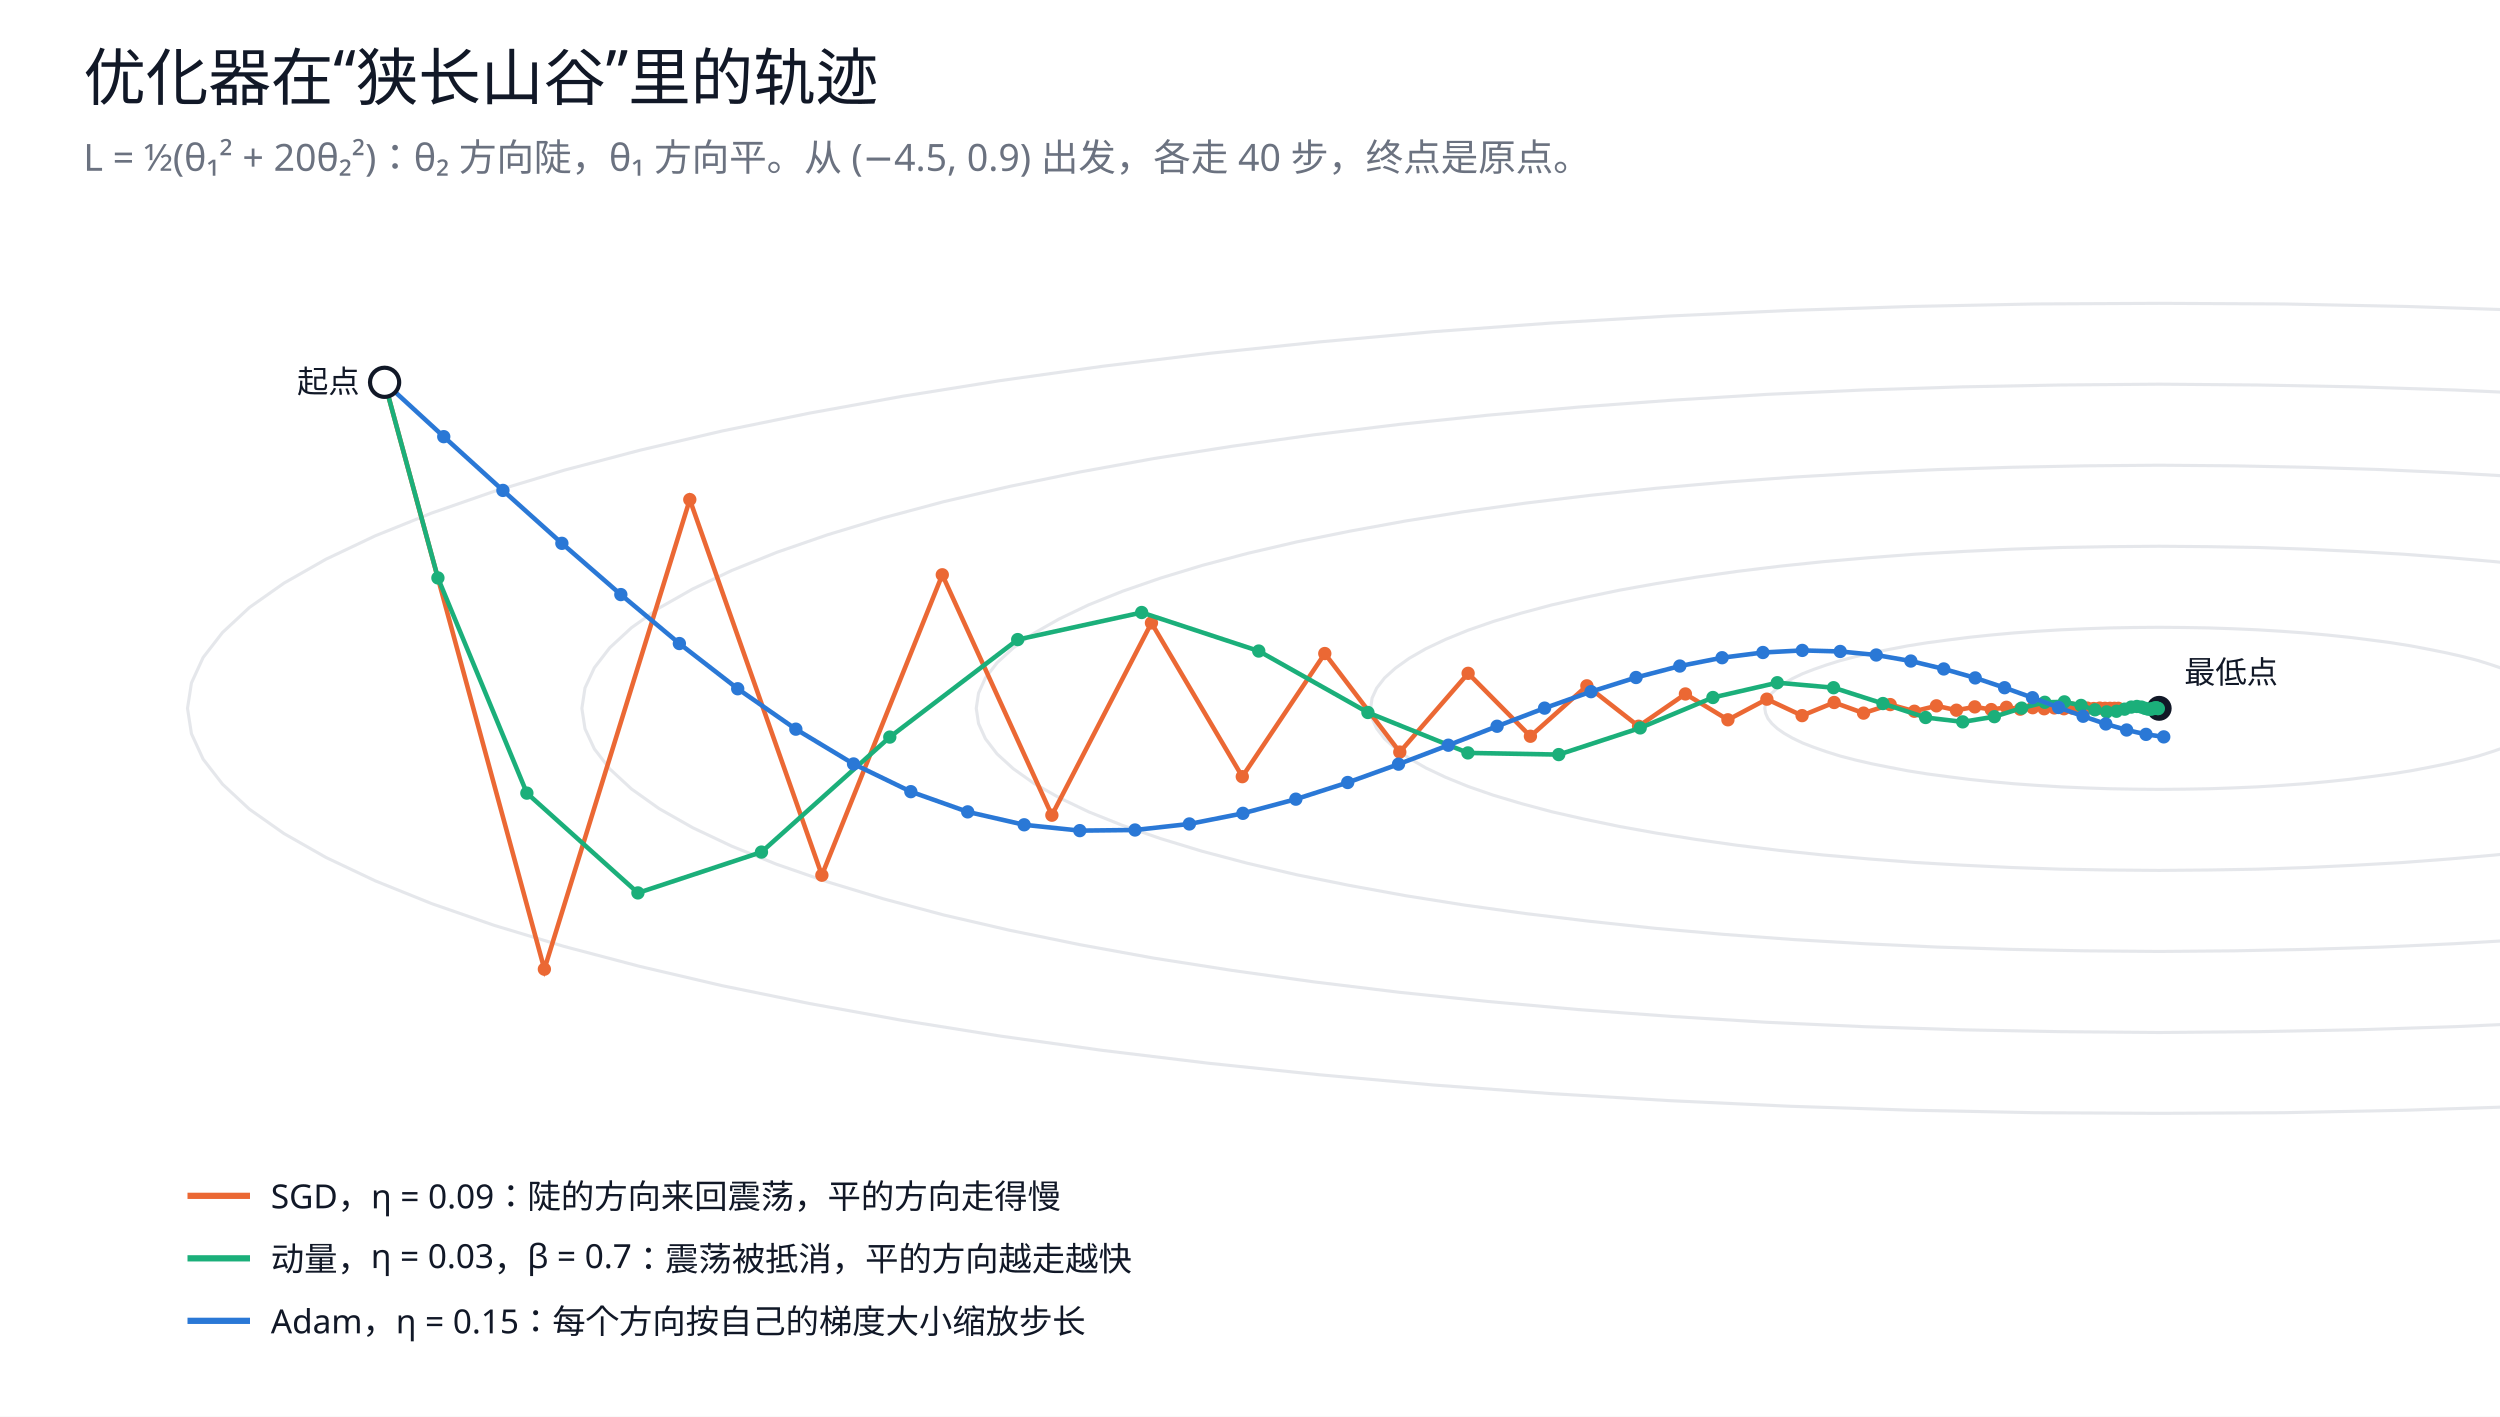
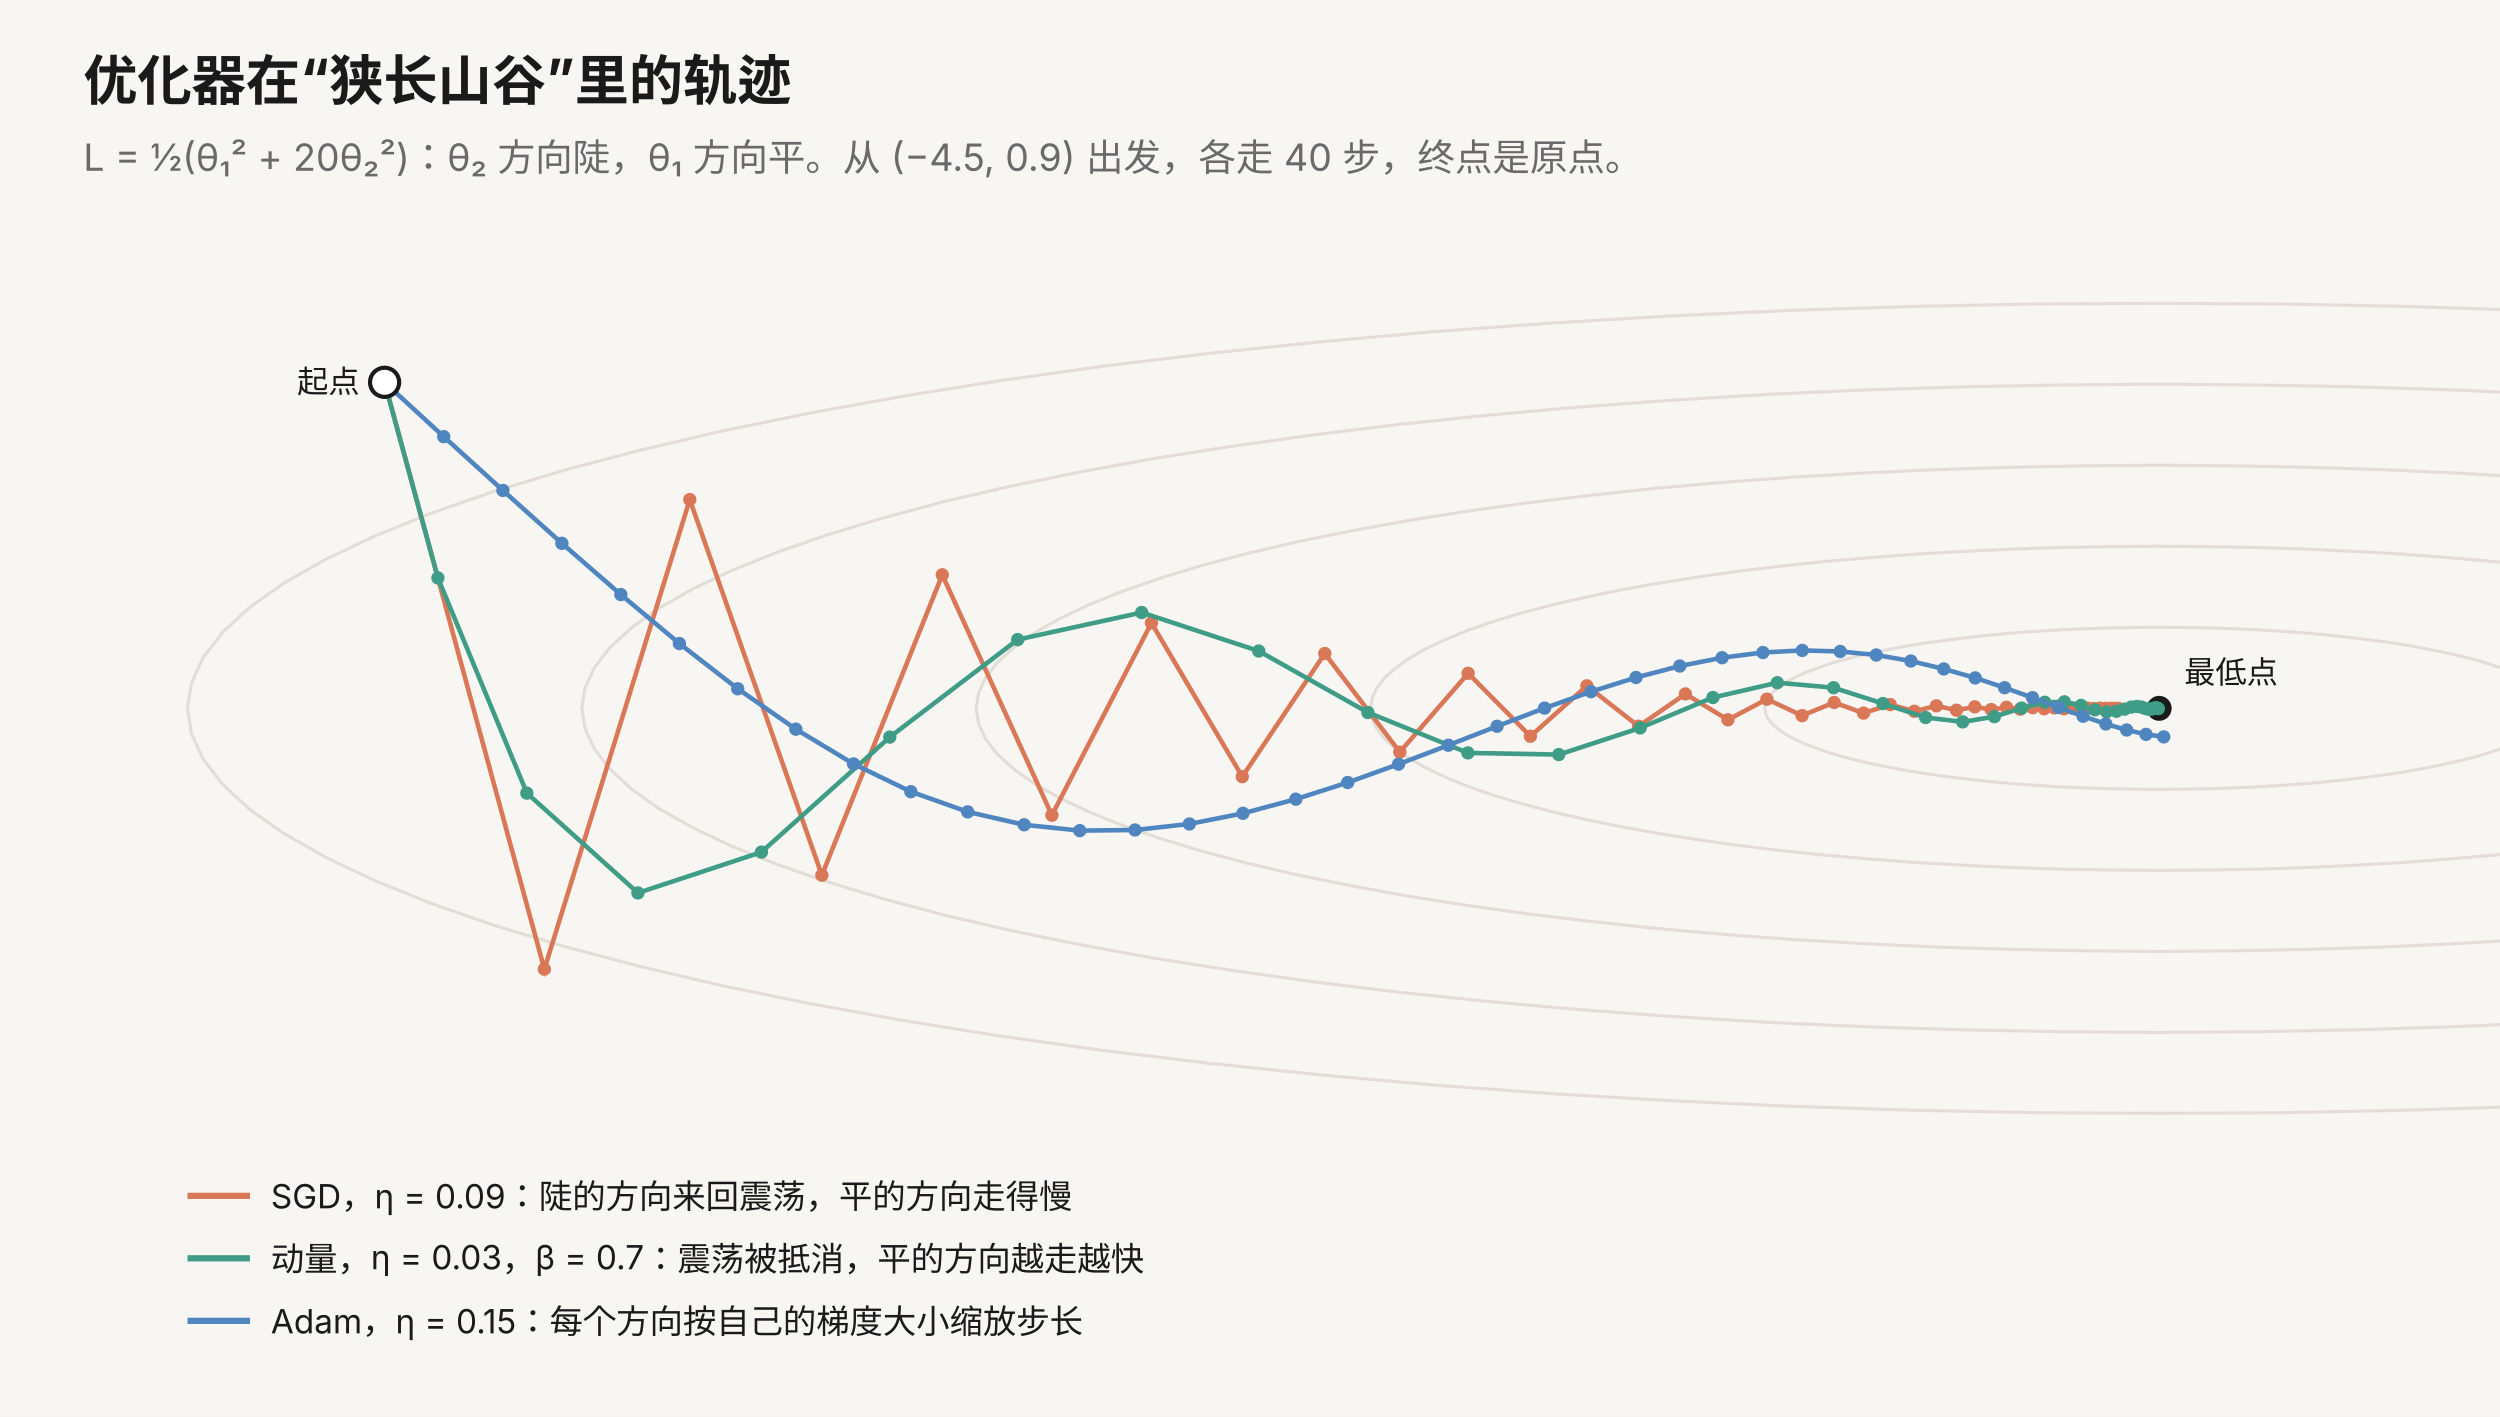
<svg xmlns="http://www.w3.org/2000/svg" width="1200" height="680" viewBox="0 0 1200 680">
-   <style>text{font-family:'Microsoft YaHei','SimHei',sans-serif}</style>
+   <style>text{font-family:-apple-system,'Segoe UI','PingFang SC','Microsoft YaHei','SimHei',sans-serif}</style>
  <defs>
    <marker id="arrow" markerWidth="10" markerHeight="8" refX="9" refY="4" orient="auto">
-       <path d="M0 0L10 4L0 8Z" fill="#2563eb" />
+       <path d="M0 0L10 4L0 8Z" fill="#4f86c0" />
    </marker>
    <marker id="arrow-o" markerWidth="10" markerHeight="8" refX="9" refY="4" orient="auto">
-       <path d="M0 0L10 4L0 8Z" fill="#ea580c" />
+       <path d="M0 0L10 4L0 8Z" fill="#d97757" />
    </marker>
+     <marker id="arrow-clay" markerWidth="10" markerHeight="8" refX="9" refY="4" orient="auto">
+       <path d="M0 0L10 4L0 8Z" fill="#d97757" />
+     </marker>
+     <filter id="soft">
+       <feDropShadow dx="0" dy="2" stdDeviation="5" flood-color="#000" flood-opacity="0.06" />
+     </filter>
  </defs>
-   <rect width="1200" height="680" fill="#ffffff" />
-   <text x="40.0" y="48.0" font-size="30" fill="#111827" text-anchor="start">优化器在“狭长山谷”里的轨迹</text>
-   <text x="40.0" y="82.0" font-size="18" fill="#6b7280" text-anchor="start">L = ½(θ₁² + 20θ₂²)：θ₂ 方向陡，θ₁ 方向平。从 (−4.5, 0.9) 出发，各走 40 步，终点是原点。</text>
-   <polyline points="1225.7,340.0 1225.3,337.6 1224.2,335.1 1222.4,332.7 1219.8,330.3 1216.4,328.0 1212.4,325.7 1207.7,323.4 1202.3,321.3 1196.2,319.2 1189.6,317.1 1182.3,315.2 1174.4,313.4 1166.0,311.7 1157.1,310.0 1147.7,308.5 1137.9,307.2 1127.6,305.9 1117.0,304.8 1106.1,303.8 1094.9,303.0 1083.5,302.3 1071.9,301.8 1060.2,301.4 1048.3,301.2 1036.4,301.1 1024.5,301.2 1012.7,301.4 1001.0,301.8 989.4,302.3 977.9,303.0 966.7,303.8 955.8,304.8 945.2,305.9 935.0,307.2 925.2,308.5 915.8,310.0 906.9,311.7 898.4,313.4 890.6,315.2 883.3,317.1 876.6,319.2 870.6,321.3 865.2,323.4 860.4,325.7 856.4,328.0 853.1,330.3 850.5,332.7 848.6,335.1 847.5,337.6 847.1,340.0 847.5,342.4 848.6,344.9 850.5,347.3 853.1,349.7 856.4,352.0 860.4,354.3 865.2,356.6 870.6,358.7 876.6,360.8 883.3,362.9 890.6,364.8 898.4,366.6 906.9,368.3 915.8,370.0 925.2,371.5 935.0,372.8 945.2,374.1 955.8,375.2 966.7,376.2 977.9,377.0 989.4,377.7 1001.0,378.2 1012.7,378.6 1024.5,378.8 1036.4,378.9 1048.3,378.8 1060.2,378.6 1071.9,378.2 1083.5,377.7 1094.9,377.0 1106.1,376.2 1117.0,375.2 1127.6,374.1 1137.9,372.8 1147.7,371.5 1157.1,370.0 1166.0,368.3 1174.4,366.6 1182.3,364.8 1189.6,362.9 1196.2,360.8 1202.3,358.7 1207.7,356.6 1212.4,354.3 1216.4,352.0 1219.8,349.7 1222.4,347.3 1224.2,344.9 1225.3,342.4 1225.7,340.0" fill="none" stroke="#e5e7eb" stroke-width="1.5" />
-   <polyline points="1415.0,340.0 1414.3,335.1 1412.0,330.3 1408.3,325.4 1403.1,320.7 1396.5,316.0 1388.4,311.4 1379.0,306.9 1368.2,302.5 1356.1,298.3 1342.7,294.3 1328.1,290.4 1312.4,286.8 1295.6,283.3 1277.7,280.1 1258.9,277.1 1239.3,274.3 1218.8,271.8 1197.6,269.6 1175.8,267.7 1153.4,266.0 1130.6,264.7 1107.4,263.6 1083.9,262.8 1060.2,262.4 1036.4,262.2 1012.7,262.4 989.0,262.8 965.5,263.6 942.3,264.7 919.4,266.0 897.1,267.7 875.2,269.6 854.1,271.8 833.6,274.3 813.9,277.1 795.1,280.1 777.3,283.3 760.5,286.8 744.7,290.4 730.2,294.3 716.8,298.3 704.7,302.5 693.9,306.9 684.4,311.4 676.4,316.0 669.8,320.7 664.6,325.4 660.8,330.3 658.6,335.1 657.9,340.0 658.6,344.9 660.8,349.7 664.6,354.6 669.8,359.3 676.4,364.0 684.4,368.6 693.9,373.1 704.7,377.5 716.8,381.7 730.2,385.7 744.7,389.6 760.5,393.2 777.3,396.7 795.1,399.9 813.9,402.9 833.6,405.7 854.1,408.2 875.2,410.4 897.1,412.3 919.4,414.0 942.3,415.3 965.5,416.4 989.0,417.2 1012.7,417.6 1036.4,417.8 1060.2,417.6 1083.9,417.2 1107.4,416.4 1130.6,415.3 1153.4,414.0 1175.8,412.3 1197.6,410.4 1218.8,408.2 1239.3,405.7 1258.9,402.9 1277.7,399.9 1295.6,396.7 1312.4,393.2 1328.1,389.6 1342.7,385.7 1356.1,381.7 1368.2,377.5 1379.0,373.1 1388.4,368.6 1396.5,364.0 1403.1,359.3 1408.3,354.6 1412.0,349.7 1414.3,344.9 1415.0,340.0" fill="none" stroke="#e5e7eb" stroke-width="1.5" />
-   <polyline points="1604.3,340.0 1603.2,332.7 1599.8,325.4 1594.2,318.1 1586.4,311.0 1576.5,303.9 1564.4,297.1 1550.2,290.3 1534.0,283.8 1515.9,277.5 1495.8,271.4 1474.0,265.6 1450.4,260.1 1425.2,255.0 1398.4,250.1 1370.2,245.6 1340.7,241.5 1310.0,237.8 1278.2,234.4 1245.5,231.5 1211.9,229.0 1177.6,227.0 1142.8,225.4 1107.6,224.3 1072.1,223.6 1036.4,223.3 1000.8,223.6 965.3,224.3 930.0,225.4 895.2,227.0 861.0,229.0 827.4,231.5 794.6,234.4 762.9,237.8 732.2,241.5 702.7,245.6 674.5,250.1 647.7,255.0 622.5,260.1 598.9,265.6 577.0,271.4 557.0,277.5 538.8,283.8 522.6,290.3 508.4,297.1 496.4,303.9 486.4,311.0 478.6,318.1 473.0,325.4 469.7,332.7 468.6,340.0 469.7,347.3 473.0,354.6 478.6,361.9 486.4,369.0 496.4,376.1 508.4,382.9 522.6,389.7 538.8,396.2 557.0,402.5 577.0,408.6 598.9,414.4 622.5,419.9 647.7,425.0 674.5,429.9 702.7,434.4 732.2,438.5 762.9,442.2 794.6,445.6 827.4,448.5 861.0,451.0 895.2,453.0 930.0,454.6 965.3,455.7 1000.8,456.4 1036.4,456.7 1072.1,456.4 1107.6,455.7 1142.8,454.6 1177.6,453.0 1211.9,451.0 1245.5,448.5 1278.2,445.6 1310.0,442.2 1340.7,438.5 1370.2,434.4 1398.4,429.9 1425.2,425.0 1450.4,419.9 1474.0,414.4 1495.8,408.6 1515.9,402.5 1534.0,396.2 1550.2,389.7 1564.4,382.9 1576.5,376.1 1586.4,369.0 1594.2,361.9 1599.8,354.6 1603.2,347.3 1604.3,340.0" fill="none" stroke="#e5e7eb" stroke-width="1.5" />
-   <polyline points="1793.6,340.0 1792.1,330.2 1787.6,320.5 1780.2,310.9 1769.8,301.3 1756.5,291.9 1740.4,282.7 1721.5,273.8 1699.9,265.1 1675.7,256.7 1649.0,248.6 1619.8,240.8 1588.4,233.5 1554.7,226.6 1519.0,220.1 1481.5,214.2 1442.1,208.7 1401.2,203.7 1358.8,199.3 1315.2,195.4 1270.4,192.1 1224.7,189.3 1178.3,187.2 1131.3,185.7 1084.0,184.8 1036.4,184.4 988.9,184.8 941.5,185.7 894.6,187.2 848.1,189.3 802.5,192.1 757.7,195.4 714.1,199.3 671.7,203.7 630.7,208.7 591.4,214.2 553.8,220.1 518.1,226.6 484.5,233.5 453.0,240.8 423.9,248.6 397.2,256.7 372.9,265.1 351.3,273.8 332.5,282.7 316.3,291.9 303.1,301.3 292.7,310.9 285.3,320.5 280.8,330.2 279.3,340.0 280.8,349.8 285.3,359.5 292.7,369.1 303.1,378.7 316.3,388.1 332.5,397.3 351.3,406.2 372.9,414.9 397.2,423.3 423.9,431.4 453.0,439.2 484.5,446.5 518.1,453.4 553.8,459.9 591.4,465.8 630.7,471.3 671.7,476.3 714.1,480.7 757.7,484.6 802.5,487.9 848.1,490.7 894.6,492.8 941.5,494.3 988.9,495.2 1036.4,495.6 1084.0,495.2 1131.3,494.3 1178.3,492.8 1224.7,490.7 1270.4,487.9 1315.2,484.6 1358.8,480.7 1401.2,476.3 1442.1,471.3 1481.5,465.8 1519.0,459.9 1554.7,453.4 1588.4,446.5 1619.8,439.2 1649.0,431.4 1675.7,423.3 1699.9,414.9 1721.5,406.2 1740.4,397.3 1756.5,388.1 1769.8,378.7 1780.2,369.1 1787.6,359.5 1792.1,349.8 1793.6,340.0" fill="none" stroke="#e5e7eb" stroke-width="1.5" />
-   <polyline points="1982.9,340.0 1981.0,327.8 1975.4,315.6 1966.1,303.6 1953.1,291.6 1936.5,279.9 1916.4,268.4 1892.8,257.2 1865.8,246.3 1835.5,235.8 1802.1,225.7 1765.7,216.1 1726.3,206.9 1684.3,198.3 1639.7,190.2 1592.7,182.7 1543.6,175.8 1492.4,169.6 1439.4,164.1 1384.8,159.2 1328.9,155.1 1271.8,151.7 1213.8,149.0 1155.0,147.1 1095.9,145.9 1036.4,145.6 977.0,145.9 917.8,147.1 859.1,149.0 801.1,151.7 744.0,155.1 688.0,159.2 633.5,164.1 580.5,169.6 529.3,175.8 480.1,182.7 433.2,190.2 388.6,198.3 346.5,206.9 307.2,216.1 270.8,225.7 237.3,235.8 207.1,246.3 180.1,257.2 156.5,268.4 136.3,279.9 119.7,291.6 106.8,303.6 97.5,315.6 91.9,327.8 90.0,340.0 91.9,352.2 97.5,364.4 106.8,376.4 119.7,388.4 136.3,400.1 156.5,411.6 180.1,422.8 207.1,433.7 237.3,444.2 270.8,454.3 307.2,463.9 346.5,473.1 388.6,481.7 433.2,489.8 480.1,497.3 529.3,504.2 580.5,510.4 633.5,515.9 688.0,520.8 744.0,524.9 801.1,528.3 859.1,531.0 917.8,532.9 977.0,534.1 1036.4,534.4 1095.9,534.1 1155.0,532.9 1213.8,531.0 1271.8,528.3 1328.9,524.9 1384.8,520.8 1439.4,515.9 1492.4,510.4 1543.6,504.2 1592.7,497.3 1639.7,489.8 1684.3,481.7 1726.3,473.1 1765.7,463.9 1802.1,454.3 1835.5,444.2 1865.8,433.7 1892.8,422.8 1916.4,411.6 1936.5,400.1 1953.1,388.4 1966.1,376.4 1975.4,364.4 1981.0,352.2 1982.9,340.0" fill="none" stroke="#e5e7eb" stroke-width="1.5" />
-   <circle cx="1036.4" cy="340.0" r="6" fill="#111827" />
-   <text x="1048.4" y="328.0" font-size="15" fill="#111827" text-anchor="start">最低点</text>
-   <polyline points="184.6,183.5 261.3,465.2 331.1,239.8 394.5,420.1 452.3,275.9 504.9,391.3 552.7,299.0 596.3,372.8 635.9,313.7 671.9,361.0 704.7,323.2 734.6,353.4 761.7,329.2 786.5,348.6 809.0,333.1 829.4,345.5 848.1,335.6 865.0,343.5 880.4,337.2 894.5,342.3 907.3,338.2 918.9,341.4 929.5,338.8 939.1,340.9 947.9,339.3 955.8,340.6 963.1,339.5 969.7,340.4 975.7,339.7 981.2,340.2 986.1,339.8 990.7,340.2 994.8,339.9 998.5,340.1 1001.9,339.9 1005.0,340.1 1007.9,339.9 1010.4,340.0 1012.8,340.0 1014.9,340.0 1016.8,340.0" fill="none" stroke="#eb6834" stroke-width="2.2" />
-   <circle cx="184.6" cy="183.5" r="3.2" fill="#eb6834" />
-   <circle cx="261.3" cy="465.2" r="3.2" fill="#eb6834" />
-   <circle cx="331.1" cy="239.8" r="3.2" fill="#eb6834" />
-   <circle cx="394.5" cy="420.1" r="3.2" fill="#eb6834" />
-   <circle cx="452.3" cy="275.9" r="3.2" fill="#eb6834" />
-   <circle cx="504.9" cy="391.3" r="3.2" fill="#eb6834" />
-   <circle cx="552.7" cy="299.0" r="3.2" fill="#eb6834" />
-   <circle cx="596.3" cy="372.8" r="3.2" fill="#eb6834" />
-   <circle cx="635.9" cy="313.7" r="3.2" fill="#eb6834" />
-   <circle cx="671.9" cy="361.0" r="3.2" fill="#eb6834" />
-   <circle cx="704.7" cy="323.2" r="3.2" fill="#eb6834" />
-   <circle cx="734.6" cy="353.4" r="3.2" fill="#eb6834" />
-   <circle cx="761.7" cy="329.2" r="3.2" fill="#eb6834" />
-   <circle cx="786.5" cy="348.6" r="3.2" fill="#eb6834" />
-   <circle cx="809.0" cy="333.1" r="3.2" fill="#eb6834" />
-   <circle cx="829.4" cy="345.5" r="3.2" fill="#eb6834" />
-   <circle cx="848.1" cy="335.6" r="3.2" fill="#eb6834" />
-   <circle cx="865.0" cy="343.5" r="3.2" fill="#eb6834" />
-   <circle cx="880.4" cy="337.2" r="3.2" fill="#eb6834" />
-   <circle cx="894.5" cy="342.3" r="3.2" fill="#eb6834" />
-   <circle cx="907.3" cy="338.2" r="3.2" fill="#eb6834" />
-   <circle cx="918.9" cy="341.4" r="3.2" fill="#eb6834" />
-   <circle cx="929.5" cy="338.8" r="3.2" fill="#eb6834" />
-   <circle cx="939.1" cy="340.9" r="3.2" fill="#eb6834" />
-   <circle cx="947.9" cy="339.3" r="3.2" fill="#eb6834" />
-   <circle cx="955.8" cy="340.6" r="3.2" fill="#eb6834" />
-   <circle cx="963.1" cy="339.5" r="3.2" fill="#eb6834" />
-   <circle cx="969.7" cy="340.4" r="3.2" fill="#eb6834" />
-   <circle cx="975.7" cy="339.7" r="3.2" fill="#eb6834" />
-   <circle cx="981.2" cy="340.2" r="3.2" fill="#eb6834" />
-   <circle cx="986.1" cy="339.8" r="3.2" fill="#eb6834" />
-   <circle cx="990.7" cy="340.2" r="3.2" fill="#eb6834" />
-   <circle cx="994.8" cy="339.9" r="3.2" fill="#eb6834" />
-   <circle cx="998.5" cy="340.1" r="3.2" fill="#eb6834" />
-   <circle cx="1001.9" cy="339.9" r="3.2" fill="#eb6834" />
-   <circle cx="1005.0" cy="340.1" r="3.2" fill="#eb6834" />
-   <circle cx="1007.9" cy="339.9" r="3.2" fill="#eb6834" />
-   <circle cx="1010.4" cy="340.0" r="3.2" fill="#eb6834" />
-   <circle cx="1012.8" cy="340.0" r="3.2" fill="#eb6834" />
-   <circle cx="1014.9" cy="340.0" r="3.2" fill="#eb6834" />
-   <circle cx="1016.8" cy="340.0" r="3.2" fill="#eb6834" />
-   <polyline points="184.6,183.5 210.2,277.4 252.9,380.7 306.2,428.6 365.5,409.0 427.1,353.8 488.5,307.0 548.0,294.0 604.2,312.5 656.6,342.0 704.6,361.4 748.2,362.2 787.3,349.4 822.2,334.8 853.1,327.7 880.1,330.1 903.8,337.7 924.3,344.4 942.1,346.5 957.3,344.0 970.4,339.9 981.5,337.1 990.9,336.9 998.9,338.6 1005.6,340.7 1011.2,341.7 1015.9,341.4 1019.8,340.4 1023.0,339.4 1025.7,339.1 1027.9,339.4 1029.6,340.0 1031.1,340.4 1032.3,340.4 1033.2,340.2 1034.0,339.9 1034.6,339.8 1035.1,339.8 1035.4,339.9 1035.7,340.1 1036.0,340.1" fill="none" stroke="#1baf7a" stroke-width="2.2" />
-   <circle cx="184.6" cy="183.5" r="3.2" fill="#1baf7a" />
-   <circle cx="210.2" cy="277.4" r="3.2" fill="#1baf7a" />
-   <circle cx="252.9" cy="380.7" r="3.2" fill="#1baf7a" />
-   <circle cx="306.2" cy="428.6" r="3.2" fill="#1baf7a" />
-   <circle cx="365.5" cy="409.0" r="3.2" fill="#1baf7a" />
-   <circle cx="427.1" cy="353.8" r="3.2" fill="#1baf7a" />
-   <circle cx="488.5" cy="307.0" r="3.2" fill="#1baf7a" />
-   <circle cx="548.0" cy="294.0" r="3.2" fill="#1baf7a" />
-   <circle cx="604.2" cy="312.5" r="3.2" fill="#1baf7a" />
-   <circle cx="656.6" cy="342.0" r="3.2" fill="#1baf7a" />
-   <circle cx="704.6" cy="361.4" r="3.2" fill="#1baf7a" />
-   <circle cx="748.2" cy="362.2" r="3.2" fill="#1baf7a" />
-   <circle cx="787.3" cy="349.4" r="3.2" fill="#1baf7a" />
-   <circle cx="822.2" cy="334.8" r="3.2" fill="#1baf7a" />
-   <circle cx="853.1" cy="327.7" r="3.2" fill="#1baf7a" />
-   <circle cx="880.1" cy="330.1" r="3.2" fill="#1baf7a" />
-   <circle cx="903.8" cy="337.7" r="3.2" fill="#1baf7a" />
-   <circle cx="924.3" cy="344.4" r="3.2" fill="#1baf7a" />
-   <circle cx="942.1" cy="346.5" r="3.2" fill="#1baf7a" />
-   <circle cx="957.3" cy="344.0" r="3.2" fill="#1baf7a" />
-   <circle cx="970.4" cy="339.9" r="3.2" fill="#1baf7a" />
-   <circle cx="981.5" cy="337.1" r="3.2" fill="#1baf7a" />
-   <circle cx="990.9" cy="336.9" r="3.2" fill="#1baf7a" />
-   <circle cx="998.9" cy="338.6" r="3.2" fill="#1baf7a" />
-   <circle cx="1005.6" cy="340.7" r="3.2" fill="#1baf7a" />
-   <circle cx="1011.2" cy="341.7" r="3.2" fill="#1baf7a" />
-   <circle cx="1015.9" cy="341.4" r="3.2" fill="#1baf7a" />
-   <circle cx="1019.8" cy="340.4" r="3.2" fill="#1baf7a" />
-   <circle cx="1023.0" cy="339.4" r="3.2" fill="#1baf7a" />
-   <circle cx="1025.7" cy="339.1" r="3.2" fill="#1baf7a" />
-   <circle cx="1027.9" cy="339.4" r="3.2" fill="#1baf7a" />
-   <circle cx="1029.6" cy="340.0" r="3.2" fill="#1baf7a" />
-   <circle cx="1031.1" cy="340.4" r="3.2" fill="#1baf7a" />
-   <circle cx="1032.3" cy="340.4" r="3.2" fill="#1baf7a" />
-   <circle cx="1033.2" cy="340.2" r="3.2" fill="#1baf7a" />
-   <circle cx="1034.0" cy="339.9" r="3.2" fill="#1baf7a" />
-   <circle cx="1034.6" cy="339.8" r="3.2" fill="#1baf7a" />
-   <circle cx="1035.1" cy="339.8" r="3.2" fill="#1baf7a" />
-   <circle cx="1035.4" cy="339.9" r="3.2" fill="#1baf7a" />
-   <circle cx="1035.7" cy="340.1" r="3.2" fill="#1baf7a" />
-   <circle cx="1036.0" cy="340.1" r="3.2" fill="#1baf7a" />
-   <polyline points="184.6,183.5 213.0,209.6 241.4,235.4 269.7,260.8 298.0,285.4 326.1,308.9 354.1,330.6 382.0,350.0 409.7,366.7 437.2,380.0 464.5,389.7 491.6,395.9 518.3,398.7 544.8,398.4 570.9,395.5 596.6,390.4 622.0,383.6 646.9,375.6 671.3,366.8 695.2,357.7 718.6,348.6 741.4,339.9 763.7,332.0 785.3,325.2 806.3,319.7 826.6,315.7 846.2,313.2 865.1,312.2 883.3,312.7 900.6,314.4 917.2,317.3 933.0,321.1 948.1,325.4 962.2,330.1 975.6,334.9 988.1,339.6 999.9,343.8 1010.8,347.5 1020.8,350.4 1030.1,352.5 1038.6,353.7" fill="none" stroke="#2a78d6" stroke-width="2.2" />
-   <circle cx="184.6" cy="183.5" r="3.2" fill="#2a78d6" />
-   <circle cx="213.0" cy="209.6" r="3.2" fill="#2a78d6" />
-   <circle cx="241.4" cy="235.4" r="3.2" fill="#2a78d6" />
-   <circle cx="269.7" cy="260.8" r="3.2" fill="#2a78d6" />
-   <circle cx="298.0" cy="285.4" r="3.2" fill="#2a78d6" />
-   <circle cx="326.1" cy="308.9" r="3.2" fill="#2a78d6" />
-   <circle cx="354.1" cy="330.6" r="3.2" fill="#2a78d6" />
-   <circle cx="382.0" cy="350.0" r="3.2" fill="#2a78d6" />
-   <circle cx="409.7" cy="366.7" r="3.2" fill="#2a78d6" />
-   <circle cx="437.2" cy="380.0" r="3.2" fill="#2a78d6" />
-   <circle cx="464.5" cy="389.7" r="3.2" fill="#2a78d6" />
-   <circle cx="491.6" cy="395.9" r="3.2" fill="#2a78d6" />
-   <circle cx="518.3" cy="398.7" r="3.2" fill="#2a78d6" />
-   <circle cx="544.8" cy="398.4" r="3.2" fill="#2a78d6" />
-   <circle cx="570.9" cy="395.5" r="3.2" fill="#2a78d6" />
-   <circle cx="596.6" cy="390.4" r="3.2" fill="#2a78d6" />
-   <circle cx="622.0" cy="383.6" r="3.2" fill="#2a78d6" />
-   <circle cx="646.9" cy="375.6" r="3.2" fill="#2a78d6" />
-   <circle cx="671.3" cy="366.8" r="3.2" fill="#2a78d6" />
-   <circle cx="695.2" cy="357.7" r="3.2" fill="#2a78d6" />
-   <circle cx="718.6" cy="348.6" r="3.2" fill="#2a78d6" />
-   <circle cx="741.4" cy="339.9" r="3.2" fill="#2a78d6" />
-   <circle cx="763.7" cy="332.0" r="3.2" fill="#2a78d6" />
-   <circle cx="785.3" cy="325.2" r="3.2" fill="#2a78d6" />
-   <circle cx="806.3" cy="319.7" r="3.2" fill="#2a78d6" />
-   <circle cx="826.6" cy="315.7" r="3.2" fill="#2a78d6" />
-   <circle cx="846.2" cy="313.2" r="3.2" fill="#2a78d6" />
-   <circle cx="865.1" cy="312.2" r="3.2" fill="#2a78d6" />
-   <circle cx="883.3" cy="312.7" r="3.2" fill="#2a78d6" />
-   <circle cx="900.6" cy="314.4" r="3.2" fill="#2a78d6" />
-   <circle cx="917.2" cy="317.3" r="3.2" fill="#2a78d6" />
-   <circle cx="933.0" cy="321.1" r="3.2" fill="#2a78d6" />
-   <circle cx="948.1" cy="325.4" r="3.2" fill="#2a78d6" />
-   <circle cx="962.2" cy="330.1" r="3.2" fill="#2a78d6" />
-   <circle cx="975.6" cy="334.9" r="3.2" fill="#2a78d6" />
-   <circle cx="988.1" cy="339.6" r="3.2" fill="#2a78d6" />
-   <circle cx="999.9" cy="343.8" r="3.2" fill="#2a78d6" />
-   <circle cx="1010.8" cy="347.5" r="3.2" fill="#2a78d6" />
-   <circle cx="1020.8" cy="350.4" r="3.2" fill="#2a78d6" />
-   <circle cx="1030.1" cy="352.5" r="3.2" fill="#2a78d6" />
-   <circle cx="1038.6" cy="353.7" r="3.2" fill="#2a78d6" />
-   <circle cx="184.6" cy="183.5" r="7" fill="#ffffff" stroke="#111827" stroke-width="2" />
-   <text x="172.6" y="188.5" font-size="15" fill="#111827" text-anchor="end">起点</text>
-   <path d="M90 574H120" fill="none" stroke="#eb6834" stroke-width="3" />
-   <text x="130.0" y="580.0" font-size="16" fill="#111827" text-anchor="start">SGD，η = 0.09：陡的方向来回震荡，平的方向走得慢</text>
-   <path d="M90 604H120" fill="none" stroke="#1baf7a" stroke-width="3" />
-   <text x="130.0" y="610.0" font-size="16" fill="#111827" text-anchor="start">动量，η = 0.03，β = 0.7：震荡被抵消，平的方向越走越快</text>
-   <path d="M90 634H120" fill="none" stroke="#2a78d6" stroke-width="3" />
-   <text x="130.0" y="640.0" font-size="16" fill="#111827" text-anchor="start">Adam，η = 0.15：每个方向按自己的梯度大小缩放步长</text>
+   <rect width="1200" height="680" fill="#f8f6f3" />
+   <text x="40.0" y="48.0" font-size="26" fill="#1a1a1a" text-anchor="start" font-weight="700">优化器在“狭长山谷”里的轨迹</text>
+   <text x="40.0" y="82.0" font-size="18" fill="#6a6a6a" text-anchor="start">L = ½(θ₁² + 20θ₂²)：θ₂ 方向陡，θ₁ 方向平。从 (−4.5, 0.9) 出发，各走 40 步，终点是原点。</text>
+   <polyline points="1225.7,340.0 1225.3,337.6 1224.2,335.1 1222.4,332.7 1219.8,330.3 1216.4,328.0 1212.4,325.7 1207.7,323.4 1202.3,321.3 1196.2,319.2 1189.6,317.1 1182.3,315.2 1174.4,313.4 1166.0,311.7 1157.1,310.0 1147.7,308.5 1137.9,307.2 1127.6,305.9 1117.0,304.8 1106.1,303.8 1094.9,303.0 1083.5,302.3 1071.9,301.8 1060.2,301.4 1048.3,301.2 1036.4,301.1 1024.5,301.2 1012.7,301.4 1001.0,301.8 989.4,302.3 977.9,303.0 966.7,303.8 955.8,304.8 945.2,305.9 935.0,307.2 925.2,308.5 915.8,310.0 906.9,311.7 898.4,313.4 890.6,315.2 883.3,317.1 876.6,319.2 870.6,321.3 865.2,323.4 860.4,325.7 856.4,328.0 853.1,330.3 850.5,332.7 848.6,335.1 847.5,337.6 847.1,340.0 847.5,342.4 848.6,344.9 850.5,347.3 853.1,349.7 856.4,352.0 860.4,354.3 865.2,356.6 870.6,358.7 876.6,360.8 883.3,362.9 890.6,364.8 898.4,366.6 906.9,368.3 915.8,370.0 925.2,371.5 935.0,372.8 945.2,374.1 955.8,375.2 966.7,376.2 977.9,377.0 989.4,377.7 1001.0,378.2 1012.7,378.6 1024.5,378.8 1036.4,378.9 1048.3,378.8 1060.2,378.6 1071.9,378.2 1083.5,377.7 1094.9,377.0 1106.1,376.2 1117.0,375.2 1127.6,374.1 1137.9,372.8 1147.7,371.5 1157.1,370.0 1166.0,368.3 1174.4,366.6 1182.3,364.8 1189.6,362.9 1196.2,360.8 1202.3,358.7 1207.7,356.6 1212.4,354.3 1216.4,352.0 1219.8,349.7 1222.4,347.3 1224.2,344.9 1225.3,342.4 1225.7,340.0" fill="none" stroke="#e2ddd6" stroke-width="1.5" />
+   <polyline points="1415.0,340.0 1414.3,335.1 1412.0,330.3 1408.3,325.4 1403.1,320.7 1396.5,316.0 1388.4,311.4 1379.0,306.9 1368.2,302.5 1356.1,298.3 1342.7,294.3 1328.1,290.4 1312.4,286.8 1295.6,283.3 1277.7,280.1 1258.9,277.1 1239.3,274.3 1218.8,271.8 1197.6,269.6 1175.8,267.7 1153.4,266.0 1130.6,264.7 1107.4,263.6 1083.9,262.8 1060.2,262.4 1036.4,262.2 1012.7,262.4 989.0,262.8 965.5,263.6 942.3,264.7 919.4,266.0 897.1,267.7 875.2,269.6 854.1,271.8 833.6,274.3 813.9,277.1 795.1,280.1 777.3,283.3 760.5,286.8 744.7,290.4 730.2,294.3 716.8,298.3 704.7,302.5 693.9,306.9 684.4,311.4 676.4,316.0 669.8,320.7 664.6,325.4 660.8,330.3 658.6,335.1 657.9,340.0 658.6,344.9 660.8,349.7 664.6,354.6 669.8,359.3 676.4,364.0 684.4,368.6 693.9,373.1 704.7,377.5 716.8,381.7 730.2,385.7 744.7,389.6 760.5,393.2 777.3,396.7 795.1,399.9 813.9,402.9 833.6,405.7 854.1,408.2 875.2,410.4 897.1,412.3 919.4,414.0 942.3,415.3 965.5,416.4 989.0,417.2 1012.7,417.6 1036.4,417.8 1060.2,417.6 1083.9,417.2 1107.4,416.4 1130.6,415.3 1153.4,414.0 1175.8,412.3 1197.6,410.4 1218.8,408.2 1239.3,405.7 1258.9,402.9 1277.7,399.9 1295.6,396.7 1312.4,393.2 1328.1,389.6 1342.7,385.7 1356.1,381.7 1368.2,377.5 1379.0,373.1 1388.4,368.6 1396.5,364.0 1403.1,359.3 1408.3,354.6 1412.0,349.7 1414.3,344.9 1415.0,340.0" fill="none" stroke="#e2ddd6" stroke-width="1.5" />
+   <polyline points="1604.3,340.0 1603.2,332.7 1599.8,325.4 1594.2,318.1 1586.4,311.0 1576.5,303.9 1564.4,297.1 1550.2,290.3 1534.0,283.8 1515.9,277.5 1495.8,271.4 1474.0,265.6 1450.4,260.1 1425.2,255.0 1398.4,250.1 1370.2,245.6 1340.7,241.5 1310.0,237.8 1278.2,234.4 1245.5,231.5 1211.9,229.0 1177.6,227.0 1142.8,225.4 1107.6,224.3 1072.1,223.6 1036.4,223.3 1000.8,223.6 965.3,224.3 930.0,225.4 895.2,227.0 861.0,229.0 827.4,231.5 794.6,234.4 762.9,237.8 732.2,241.5 702.7,245.6 674.5,250.1 647.7,255.0 622.5,260.1 598.9,265.6 577.0,271.4 557.0,277.5 538.8,283.8 522.6,290.3 508.4,297.1 496.4,303.9 486.4,311.0 478.6,318.1 473.0,325.4 469.7,332.7 468.6,340.0 469.7,347.3 473.0,354.6 478.6,361.9 486.4,369.0 496.4,376.1 508.4,382.9 522.6,389.7 538.8,396.2 557.0,402.5 577.0,408.6 598.9,414.4 622.5,419.9 647.7,425.0 674.5,429.9 702.7,434.4 732.2,438.5 762.9,442.2 794.6,445.6 827.4,448.5 861.0,451.0 895.2,453.0 930.0,454.6 965.3,455.7 1000.8,456.4 1036.4,456.7 1072.1,456.4 1107.6,455.7 1142.8,454.6 1177.6,453.0 1211.9,451.0 1245.5,448.5 1278.2,445.6 1310.0,442.2 1340.7,438.5 1370.2,434.4 1398.4,429.9 1425.2,425.0 1450.4,419.9 1474.0,414.4 1495.8,408.6 1515.9,402.5 1534.0,396.2 1550.2,389.7 1564.4,382.9 1576.5,376.1 1586.4,369.0 1594.2,361.9 1599.8,354.6 1603.2,347.3 1604.3,340.0" fill="none" stroke="#e2ddd6" stroke-width="1.5" />
+   <polyline points="1793.6,340.0 1792.1,330.2 1787.6,320.5 1780.2,310.9 1769.8,301.3 1756.5,291.9 1740.4,282.7 1721.5,273.8 1699.9,265.1 1675.7,256.7 1649.0,248.6 1619.8,240.8 1588.4,233.5 1554.7,226.6 1519.0,220.1 1481.5,214.2 1442.1,208.7 1401.2,203.7 1358.8,199.3 1315.2,195.4 1270.4,192.1 1224.7,189.3 1178.3,187.2 1131.3,185.7 1084.0,184.8 1036.4,184.4 988.9,184.8 941.5,185.7 894.6,187.2 848.1,189.3 802.5,192.1 757.7,195.4 714.1,199.3 671.7,203.7 630.7,208.7 591.4,214.2 553.8,220.1 518.1,226.6 484.5,233.5 453.0,240.8 423.9,248.6 397.2,256.7 372.9,265.1 351.3,273.8 332.5,282.7 316.3,291.9 303.1,301.3 292.7,310.9 285.3,320.5 280.8,330.2 279.3,340.0 280.8,349.8 285.3,359.5 292.7,369.1 303.1,378.7 316.3,388.1 332.5,397.3 351.3,406.2 372.9,414.9 397.2,423.3 423.9,431.4 453.0,439.2 484.5,446.5 518.1,453.4 553.8,459.9 591.4,465.8 630.7,471.3 671.7,476.3 714.1,480.7 757.7,484.6 802.5,487.9 848.1,490.7 894.6,492.8 941.5,494.3 988.9,495.2 1036.4,495.6 1084.0,495.2 1131.3,494.3 1178.3,492.8 1224.7,490.7 1270.4,487.9 1315.2,484.6 1358.8,480.7 1401.2,476.3 1442.1,471.3 1481.5,465.8 1519.0,459.9 1554.7,453.4 1588.4,446.5 1619.8,439.2 1649.0,431.4 1675.7,423.3 1699.9,414.9 1721.5,406.2 1740.4,397.3 1756.5,388.1 1769.8,378.7 1780.2,369.1 1787.6,359.5 1792.1,349.8 1793.6,340.0" fill="none" stroke="#e2ddd6" stroke-width="1.5" />
+   <polyline points="1982.9,340.0 1981.0,327.8 1975.4,315.6 1966.1,303.6 1953.1,291.6 1936.5,279.9 1916.4,268.4 1892.8,257.2 1865.8,246.3 1835.5,235.8 1802.1,225.7 1765.7,216.1 1726.3,206.9 1684.3,198.3 1639.7,190.2 1592.7,182.7 1543.6,175.8 1492.4,169.6 1439.4,164.1 1384.8,159.2 1328.9,155.1 1271.8,151.7 1213.8,149.0 1155.0,147.1 1095.9,145.9 1036.4,145.6 977.0,145.9 917.8,147.1 859.1,149.0 801.1,151.7 744.0,155.1 688.0,159.2 633.5,164.1 580.5,169.6 529.3,175.8 480.1,182.7 433.2,190.2 388.6,198.3 346.5,206.9 307.2,216.1 270.8,225.7 237.3,235.8 207.1,246.3 180.1,257.2 156.5,268.4 136.3,279.9 119.7,291.6 106.8,303.6 97.5,315.6 91.9,327.8 90.0,340.0 91.9,352.2 97.5,364.4 106.8,376.4 119.7,388.4 136.3,400.1 156.5,411.6 180.1,422.8 207.1,433.7 237.3,444.2 270.8,454.3 307.2,463.9 346.5,473.1 388.6,481.7 433.2,489.8 480.1,497.3 529.3,504.2 580.5,510.4 633.5,515.9 688.0,520.8 744.0,524.9 801.1,528.3 859.1,531.0 917.8,532.9 977.0,534.1 1036.4,534.4 1095.9,534.1 1155.0,532.9 1213.8,531.0 1271.8,528.3 1328.9,524.9 1384.8,520.8 1439.4,515.9 1492.4,510.4 1543.6,504.2 1592.7,497.3 1639.7,489.8 1684.3,481.7 1726.3,473.1 1765.7,463.9 1802.1,454.3 1835.5,444.2 1865.8,433.7 1892.8,422.8 1916.4,411.6 1936.5,400.1 1953.1,388.4 1966.1,376.4 1975.4,364.4 1981.0,352.2 1982.9,340.0" fill="none" stroke="#e2ddd6" stroke-width="1.5" />
+   <circle cx="1036.4" cy="340.0" r="6" fill="#1a1a1a" />
+   <text x="1048.4" y="328.0" font-size="15" fill="#1a1a1a" text-anchor="start">最低点</text>
+   <polyline points="184.6,183.5 261.3,465.2 331.1,239.8 394.5,420.1 452.3,275.9 504.9,391.3 552.7,299.0 596.3,372.8 635.9,313.7 671.9,361.0 704.7,323.2 734.6,353.4 761.7,329.2 786.5,348.6 809.0,333.1 829.4,345.5 848.1,335.6 865.0,343.5 880.4,337.2 894.5,342.3 907.3,338.2 918.9,341.4 929.5,338.8 939.1,340.9 947.9,339.3 955.8,340.6 963.1,339.5 969.7,340.4 975.7,339.7 981.2,340.2 986.1,339.8 990.7,340.2 994.8,339.9 998.5,340.1 1001.9,339.9 1005.0,340.1 1007.9,339.9 1010.4,340.0 1012.8,340.0 1014.9,340.0 1016.8,340.0" fill="none" stroke="#d97757" stroke-width="2.2" />
+   <circle cx="184.6" cy="183.5" r="3.2" fill="#d97757" />
+   <circle cx="261.3" cy="465.2" r="3.2" fill="#d97757" />
+   <circle cx="331.1" cy="239.8" r="3.2" fill="#d97757" />
+   <circle cx="394.5" cy="420.1" r="3.2" fill="#d97757" />
+   <circle cx="452.3" cy="275.9" r="3.2" fill="#d97757" />
+   <circle cx="504.9" cy="391.3" r="3.2" fill="#d97757" />
+   <circle cx="552.7" cy="299.0" r="3.2" fill="#d97757" />
+   <circle cx="596.3" cy="372.8" r="3.2" fill="#d97757" />
+   <circle cx="635.9" cy="313.7" r="3.2" fill="#d97757" />
+   <circle cx="671.9" cy="361.0" r="3.2" fill="#d97757" />
+   <circle cx="704.7" cy="323.2" r="3.2" fill="#d97757" />
+   <circle cx="734.6" cy="353.4" r="3.2" fill="#d97757" />
+   <circle cx="761.7" cy="329.2" r="3.2" fill="#d97757" />
+   <circle cx="786.5" cy="348.6" r="3.2" fill="#d97757" />
+   <circle cx="809.0" cy="333.1" r="3.2" fill="#d97757" />
+   <circle cx="829.4" cy="345.5" r="3.2" fill="#d97757" />
+   <circle cx="848.1" cy="335.6" r="3.2" fill="#d97757" />
+   <circle cx="865.0" cy="343.5" r="3.2" fill="#d97757" />
+   <circle cx="880.4" cy="337.2" r="3.2" fill="#d97757" />
+   <circle cx="894.5" cy="342.3" r="3.2" fill="#d97757" />
+   <circle cx="907.3" cy="338.2" r="3.2" fill="#d97757" />
+   <circle cx="918.9" cy="341.4" r="3.2" fill="#d97757" />
+   <circle cx="929.5" cy="338.8" r="3.2" fill="#d97757" />
+   <circle cx="939.1" cy="340.9" r="3.2" fill="#d97757" />
+   <circle cx="947.9" cy="339.3" r="3.2" fill="#d97757" />
+   <circle cx="955.8" cy="340.6" r="3.2" fill="#d97757" />
+   <circle cx="963.1" cy="339.5" r="3.2" fill="#d97757" />
+   <circle cx="969.7" cy="340.4" r="3.2" fill="#d97757" />
+   <circle cx="975.7" cy="339.7" r="3.2" fill="#d97757" />
+   <circle cx="981.2" cy="340.2" r="3.2" fill="#d97757" />
+   <circle cx="986.1" cy="339.8" r="3.2" fill="#d97757" />
+   <circle cx="990.7" cy="340.2" r="3.2" fill="#d97757" />
+   <circle cx="994.8" cy="339.9" r="3.2" fill="#d97757" />
+   <circle cx="998.5" cy="340.1" r="3.2" fill="#d97757" />
+   <circle cx="1001.9" cy="339.9" r="3.2" fill="#d97757" />
+   <circle cx="1005.0" cy="340.1" r="3.2" fill="#d97757" />
+   <circle cx="1007.9" cy="339.9" r="3.2" fill="#d97757" />
+   <circle cx="1010.4" cy="340.0" r="3.2" fill="#d97757" />
+   <circle cx="1012.8" cy="340.0" r="3.2" fill="#d97757" />
+   <circle cx="1014.9" cy="340.0" r="3.2" fill="#d97757" />
+   <circle cx="1016.8" cy="340.0" r="3.2" fill="#d97757" />
+   <polyline points="184.6,183.5 210.2,277.4 252.9,380.7 306.2,428.6 365.5,409.0 427.1,353.8 488.5,307.0 548.0,294.0 604.2,312.5 656.6,342.0 704.6,361.4 748.2,362.2 787.3,349.4 822.2,334.8 853.1,327.7 880.1,330.1 903.8,337.7 924.3,344.4 942.1,346.5 957.3,344.0 970.4,339.9 981.5,337.1 990.9,336.9 998.9,338.6 1005.6,340.7 1011.2,341.7 1015.9,341.4 1019.8,340.4 1023.0,339.4 1025.7,339.1 1027.9,339.4 1029.6,340.0 1031.1,340.4 1032.3,340.4 1033.2,340.2 1034.0,339.9 1034.6,339.8 1035.1,339.8 1035.4,339.9 1035.7,340.1 1036.0,340.1" fill="none" stroke="#3f9c86" stroke-width="2.2" />
+   <circle cx="184.6" cy="183.5" r="3.2" fill="#3f9c86" />
+   <circle cx="210.2" cy="277.4" r="3.2" fill="#3f9c86" />
+   <circle cx="252.9" cy="380.7" r="3.2" fill="#3f9c86" />
+   <circle cx="306.2" cy="428.6" r="3.2" fill="#3f9c86" />
+   <circle cx="365.5" cy="409.0" r="3.2" fill="#3f9c86" />
+   <circle cx="427.1" cy="353.8" r="3.2" fill="#3f9c86" />
+   <circle cx="488.5" cy="307.0" r="3.2" fill="#3f9c86" />
+   <circle cx="548.0" cy="294.0" r="3.2" fill="#3f9c86" />
+   <circle cx="604.2" cy="312.5" r="3.2" fill="#3f9c86" />
+   <circle cx="656.6" cy="342.0" r="3.2" fill="#3f9c86" />
+   <circle cx="704.6" cy="361.4" r="3.2" fill="#3f9c86" />
+   <circle cx="748.2" cy="362.2" r="3.2" fill="#3f9c86" />
+   <circle cx="787.3" cy="349.4" r="3.2" fill="#3f9c86" />
+   <circle cx="822.2" cy="334.8" r="3.2" fill="#3f9c86" />
+   <circle cx="853.1" cy="327.7" r="3.2" fill="#3f9c86" />
+   <circle cx="880.1" cy="330.1" r="3.2" fill="#3f9c86" />
+   <circle cx="903.8" cy="337.7" r="3.2" fill="#3f9c86" />
+   <circle cx="924.3" cy="344.4" r="3.2" fill="#3f9c86" />
+   <circle cx="942.1" cy="346.5" r="3.2" fill="#3f9c86" />
+   <circle cx="957.3" cy="344.0" r="3.2" fill="#3f9c86" />
+   <circle cx="970.4" cy="339.9" r="3.2" fill="#3f9c86" />
+   <circle cx="981.5" cy="337.1" r="3.2" fill="#3f9c86" />
+   <circle cx="990.9" cy="336.9" r="3.2" fill="#3f9c86" />
+   <circle cx="998.9" cy="338.6" r="3.2" fill="#3f9c86" />
+   <circle cx="1005.6" cy="340.7" r="3.2" fill="#3f9c86" />
+   <circle cx="1011.2" cy="341.7" r="3.2" fill="#3f9c86" />
+   <circle cx="1015.9" cy="341.4" r="3.2" fill="#3f9c86" />
+   <circle cx="1019.8" cy="340.4" r="3.2" fill="#3f9c86" />
+   <circle cx="1023.0" cy="339.4" r="3.2" fill="#3f9c86" />
+   <circle cx="1025.7" cy="339.1" r="3.2" fill="#3f9c86" />
+   <circle cx="1027.9" cy="339.4" r="3.2" fill="#3f9c86" />
+   <circle cx="1029.6" cy="340.0" r="3.2" fill="#3f9c86" />
+   <circle cx="1031.1" cy="340.4" r="3.2" fill="#3f9c86" />
+   <circle cx="1032.3" cy="340.4" r="3.2" fill="#3f9c86" />
+   <circle cx="1033.2" cy="340.2" r="3.2" fill="#3f9c86" />
+   <circle cx="1034.0" cy="339.9" r="3.2" fill="#3f9c86" />
+   <circle cx="1034.6" cy="339.8" r="3.2" fill="#3f9c86" />
+   <circle cx="1035.1" cy="339.8" r="3.2" fill="#3f9c86" />
+   <circle cx="1035.4" cy="339.9" r="3.2" fill="#3f9c86" />
+   <circle cx="1035.7" cy="340.1" r="3.2" fill="#3f9c86" />
+   <circle cx="1036.0" cy="340.1" r="3.2" fill="#3f9c86" />
+   <polyline points="184.6,183.5 213.0,209.6 241.4,235.4 269.7,260.8 298.0,285.4 326.1,308.9 354.1,330.6 382.0,350.0 409.7,366.7 437.2,380.0 464.5,389.7 491.6,395.9 518.3,398.7 544.8,398.4 570.9,395.5 596.6,390.4 622.0,383.6 646.9,375.6 671.3,366.8 695.2,357.7 718.6,348.6 741.4,339.9 763.7,332.0 785.3,325.2 806.3,319.7 826.6,315.7 846.2,313.2 865.1,312.2 883.3,312.7 900.6,314.4 917.2,317.3 933.0,321.1 948.1,325.4 962.2,330.1 975.6,334.9 988.1,339.6 999.9,343.8 1010.8,347.5 1020.8,350.4 1030.1,352.5 1038.6,353.7" fill="none" stroke="#4f86c0" stroke-width="2.2" />
+   <circle cx="184.6" cy="183.5" r="3.2" fill="#4f86c0" />
+   <circle cx="213.0" cy="209.6" r="3.2" fill="#4f86c0" />
+   <circle cx="241.4" cy="235.4" r="3.2" fill="#4f86c0" />
+   <circle cx="269.7" cy="260.8" r="3.2" fill="#4f86c0" />
+   <circle cx="298.0" cy="285.4" r="3.2" fill="#4f86c0" />
+   <circle cx="326.1" cy="308.9" r="3.2" fill="#4f86c0" />
+   <circle cx="354.1" cy="330.6" r="3.2" fill="#4f86c0" />
+   <circle cx="382.0" cy="350.0" r="3.2" fill="#4f86c0" />
+   <circle cx="409.7" cy="366.7" r="3.2" fill="#4f86c0" />
+   <circle cx="437.2" cy="380.0" r="3.2" fill="#4f86c0" />
+   <circle cx="464.5" cy="389.7" r="3.2" fill="#4f86c0" />
+   <circle cx="491.6" cy="395.9" r="3.2" fill="#4f86c0" />
+   <circle cx="518.3" cy="398.7" r="3.2" fill="#4f86c0" />
+   <circle cx="544.8" cy="398.4" r="3.2" fill="#4f86c0" />
+   <circle cx="570.9" cy="395.5" r="3.2" fill="#4f86c0" />
+   <circle cx="596.6" cy="390.4" r="3.2" fill="#4f86c0" />
+   <circle cx="622.0" cy="383.6" r="3.2" fill="#4f86c0" />
+   <circle cx="646.9" cy="375.6" r="3.2" fill="#4f86c0" />
+   <circle cx="671.3" cy="366.8" r="3.2" fill="#4f86c0" />
+   <circle cx="695.2" cy="357.7" r="3.2" fill="#4f86c0" />
+   <circle cx="718.6" cy="348.6" r="3.2" fill="#4f86c0" />
+   <circle cx="741.4" cy="339.9" r="3.2" fill="#4f86c0" />
+   <circle cx="763.7" cy="332.0" r="3.2" fill="#4f86c0" />
+   <circle cx="785.3" cy="325.2" r="3.2" fill="#4f86c0" />
+   <circle cx="806.3" cy="319.7" r="3.2" fill="#4f86c0" />
+   <circle cx="826.6" cy="315.7" r="3.2" fill="#4f86c0" />
+   <circle cx="846.2" cy="313.2" r="3.2" fill="#4f86c0" />
+   <circle cx="865.1" cy="312.2" r="3.2" fill="#4f86c0" />
+   <circle cx="883.3" cy="312.7" r="3.2" fill="#4f86c0" />
+   <circle cx="900.6" cy="314.4" r="3.2" fill="#4f86c0" />
+   <circle cx="917.2" cy="317.3" r="3.2" fill="#4f86c0" />
+   <circle cx="933.0" cy="321.1" r="3.2" fill="#4f86c0" />
+   <circle cx="948.1" cy="325.4" r="3.2" fill="#4f86c0" />
+   <circle cx="962.2" cy="330.1" r="3.2" fill="#4f86c0" />
+   <circle cx="975.6" cy="334.9" r="3.2" fill="#4f86c0" />
+   <circle cx="988.1" cy="339.6" r="3.2" fill="#4f86c0" />
+   <circle cx="999.9" cy="343.8" r="3.2" fill="#4f86c0" />
+   <circle cx="1010.8" cy="347.5" r="3.2" fill="#4f86c0" />
+   <circle cx="1020.8" cy="350.4" r="3.2" fill="#4f86c0" />
+   <circle cx="1030.1" cy="352.5" r="3.2" fill="#4f86c0" />
+   <circle cx="1038.6" cy="353.7" r="3.2" fill="#4f86c0" />
+   <circle cx="184.6" cy="183.5" r="7" fill="#ffffff" stroke="#1a1a1a" stroke-width="2" />
+   <text x="172.6" y="188.5" font-size="15" fill="#1a1a1a" text-anchor="end">起点</text>
+   <path d="M90 574H120" fill="none" stroke="#d97757" stroke-width="3" />
+   <text x="130.0" y="580.0" font-size="16" fill="#1a1a1a" text-anchor="start">SGD，η = 0.09：陡的方向来回震荡，平的方向走得慢</text>
+   <path d="M90 604H120" fill="none" stroke="#3f9c86" stroke-width="3" />
+   <text x="130.0" y="610.0" font-size="16" fill="#1a1a1a" text-anchor="start">动量，η = 0.03，β = 0.7：震荡被抵消，平的方向越走越快</text>
+   <path d="M90 634H120" fill="none" stroke="#4f86c0" stroke-width="3" />
+   <text x="130.0" y="640.0" font-size="16" fill="#1a1a1a" text-anchor="start">Adam，η = 0.15：每个方向按自己的梯度大小缩放步长</text>
</svg>
